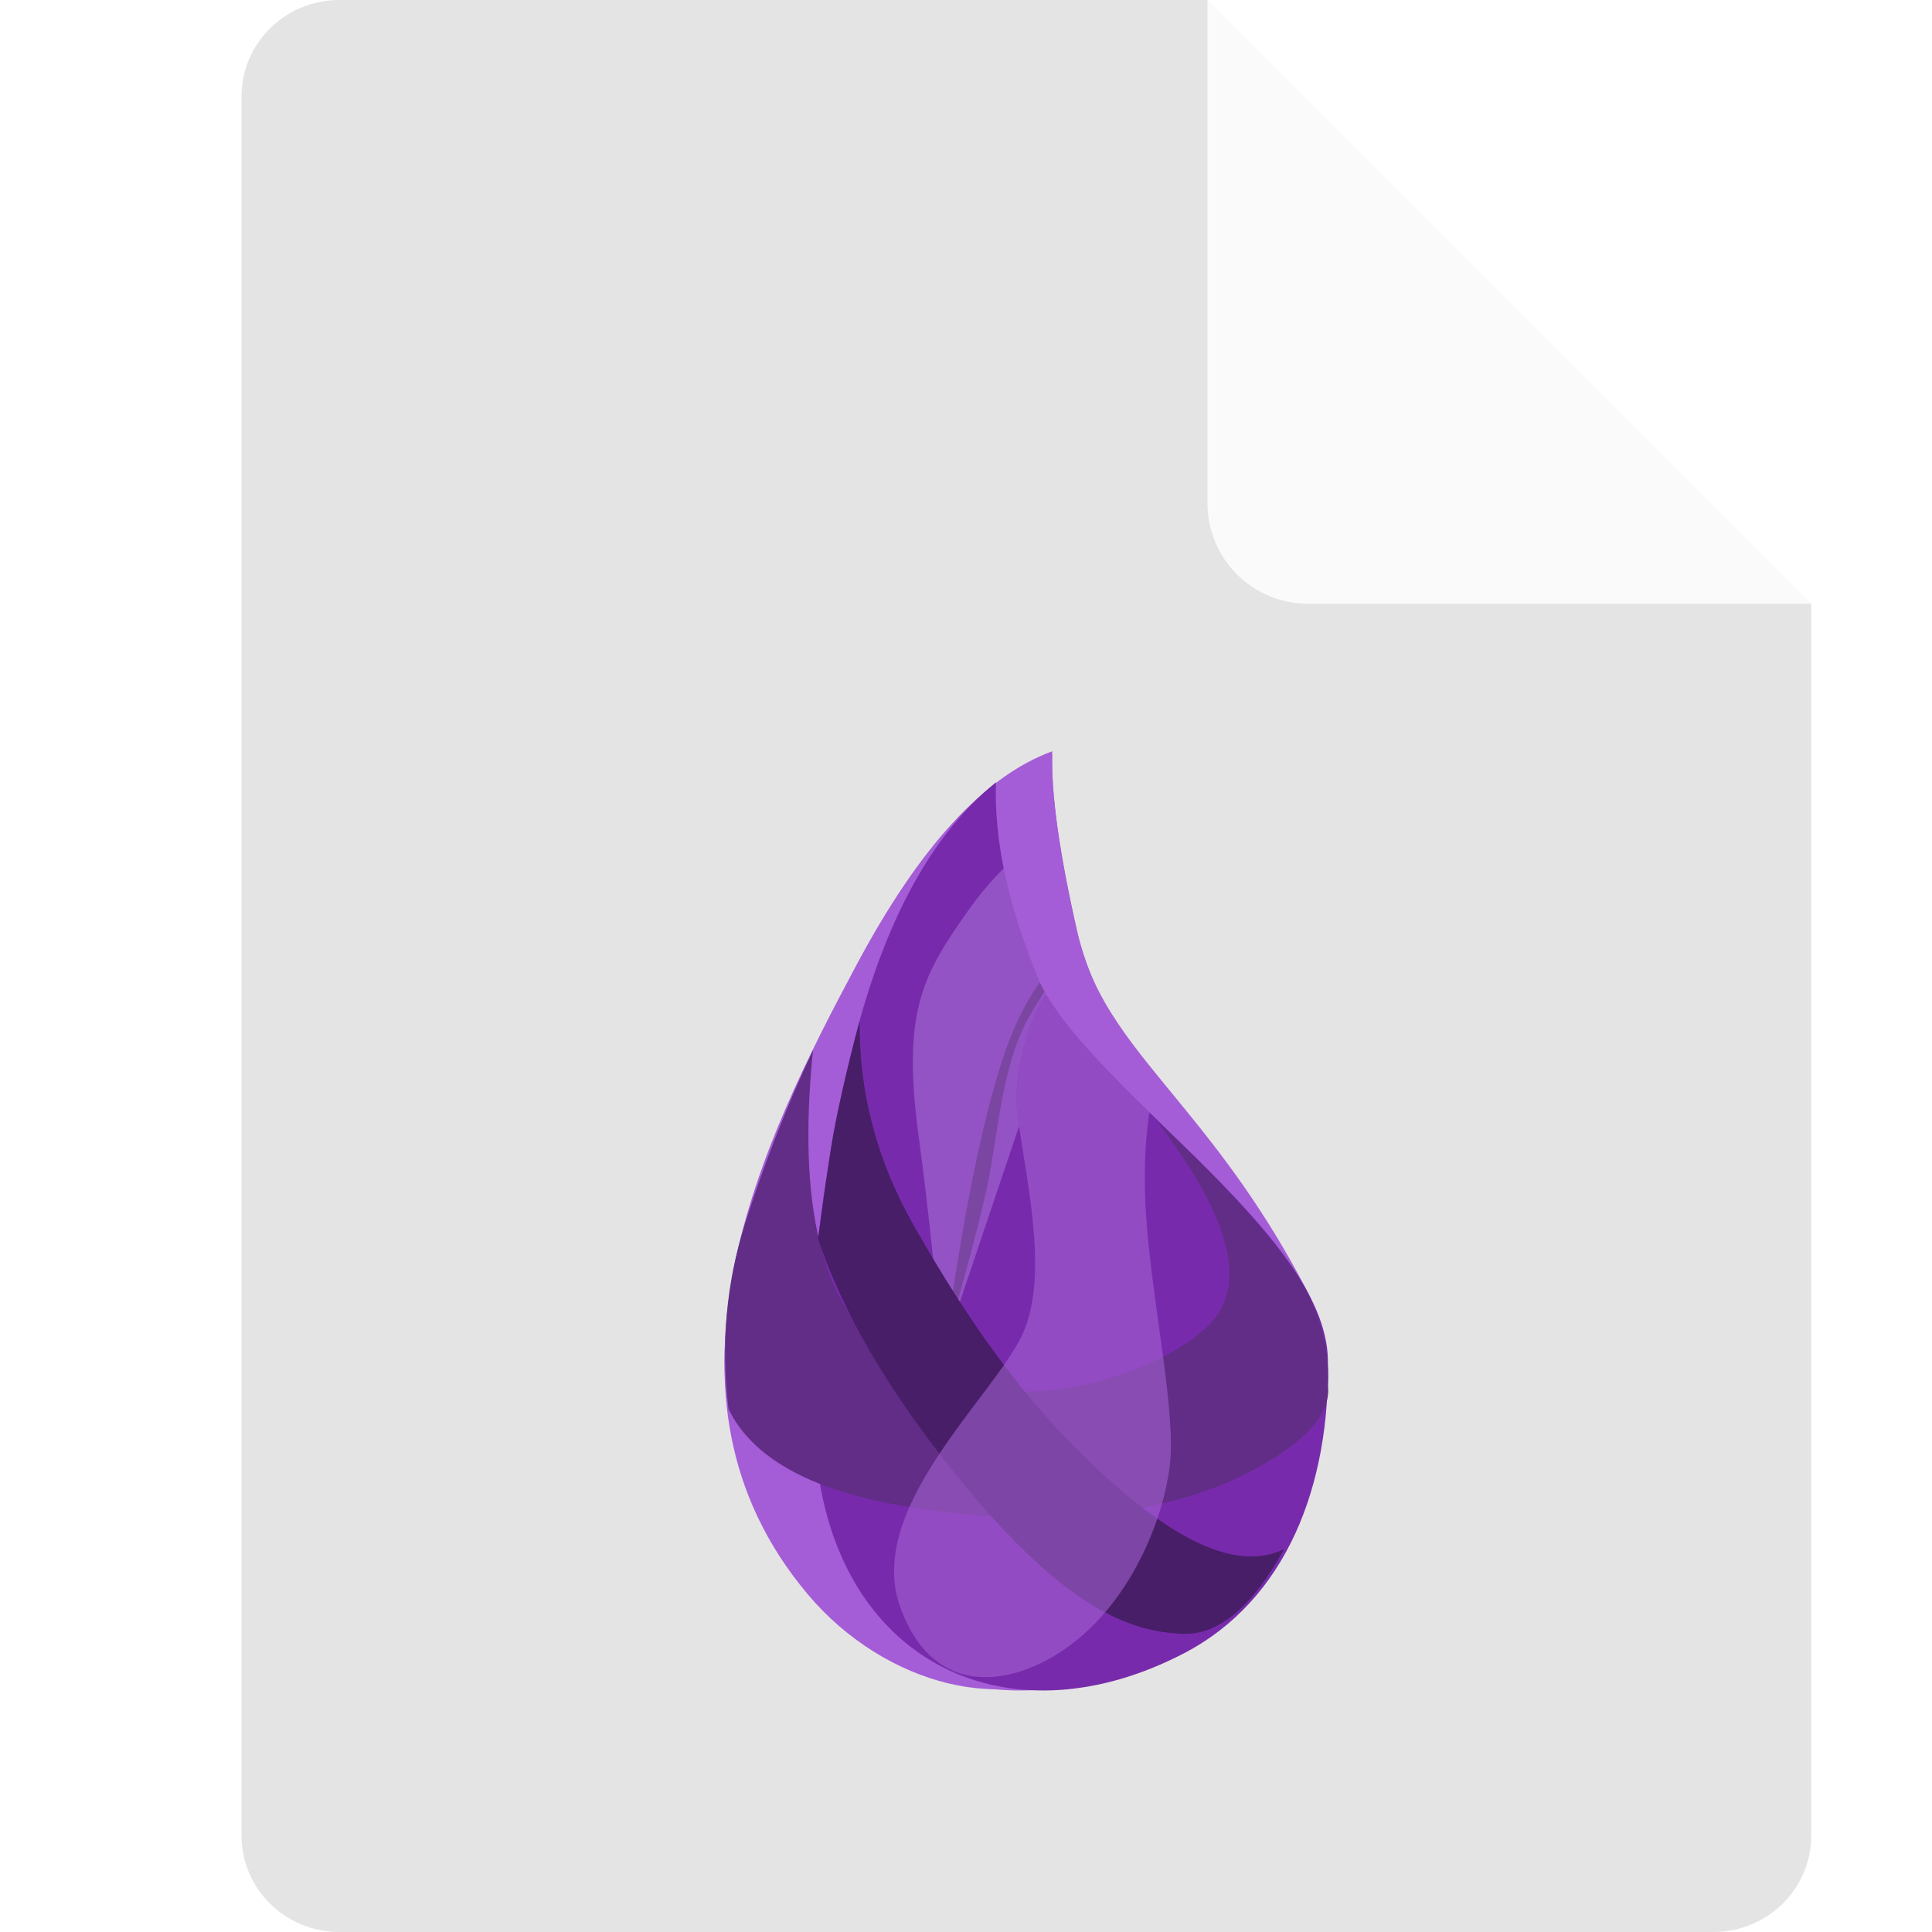
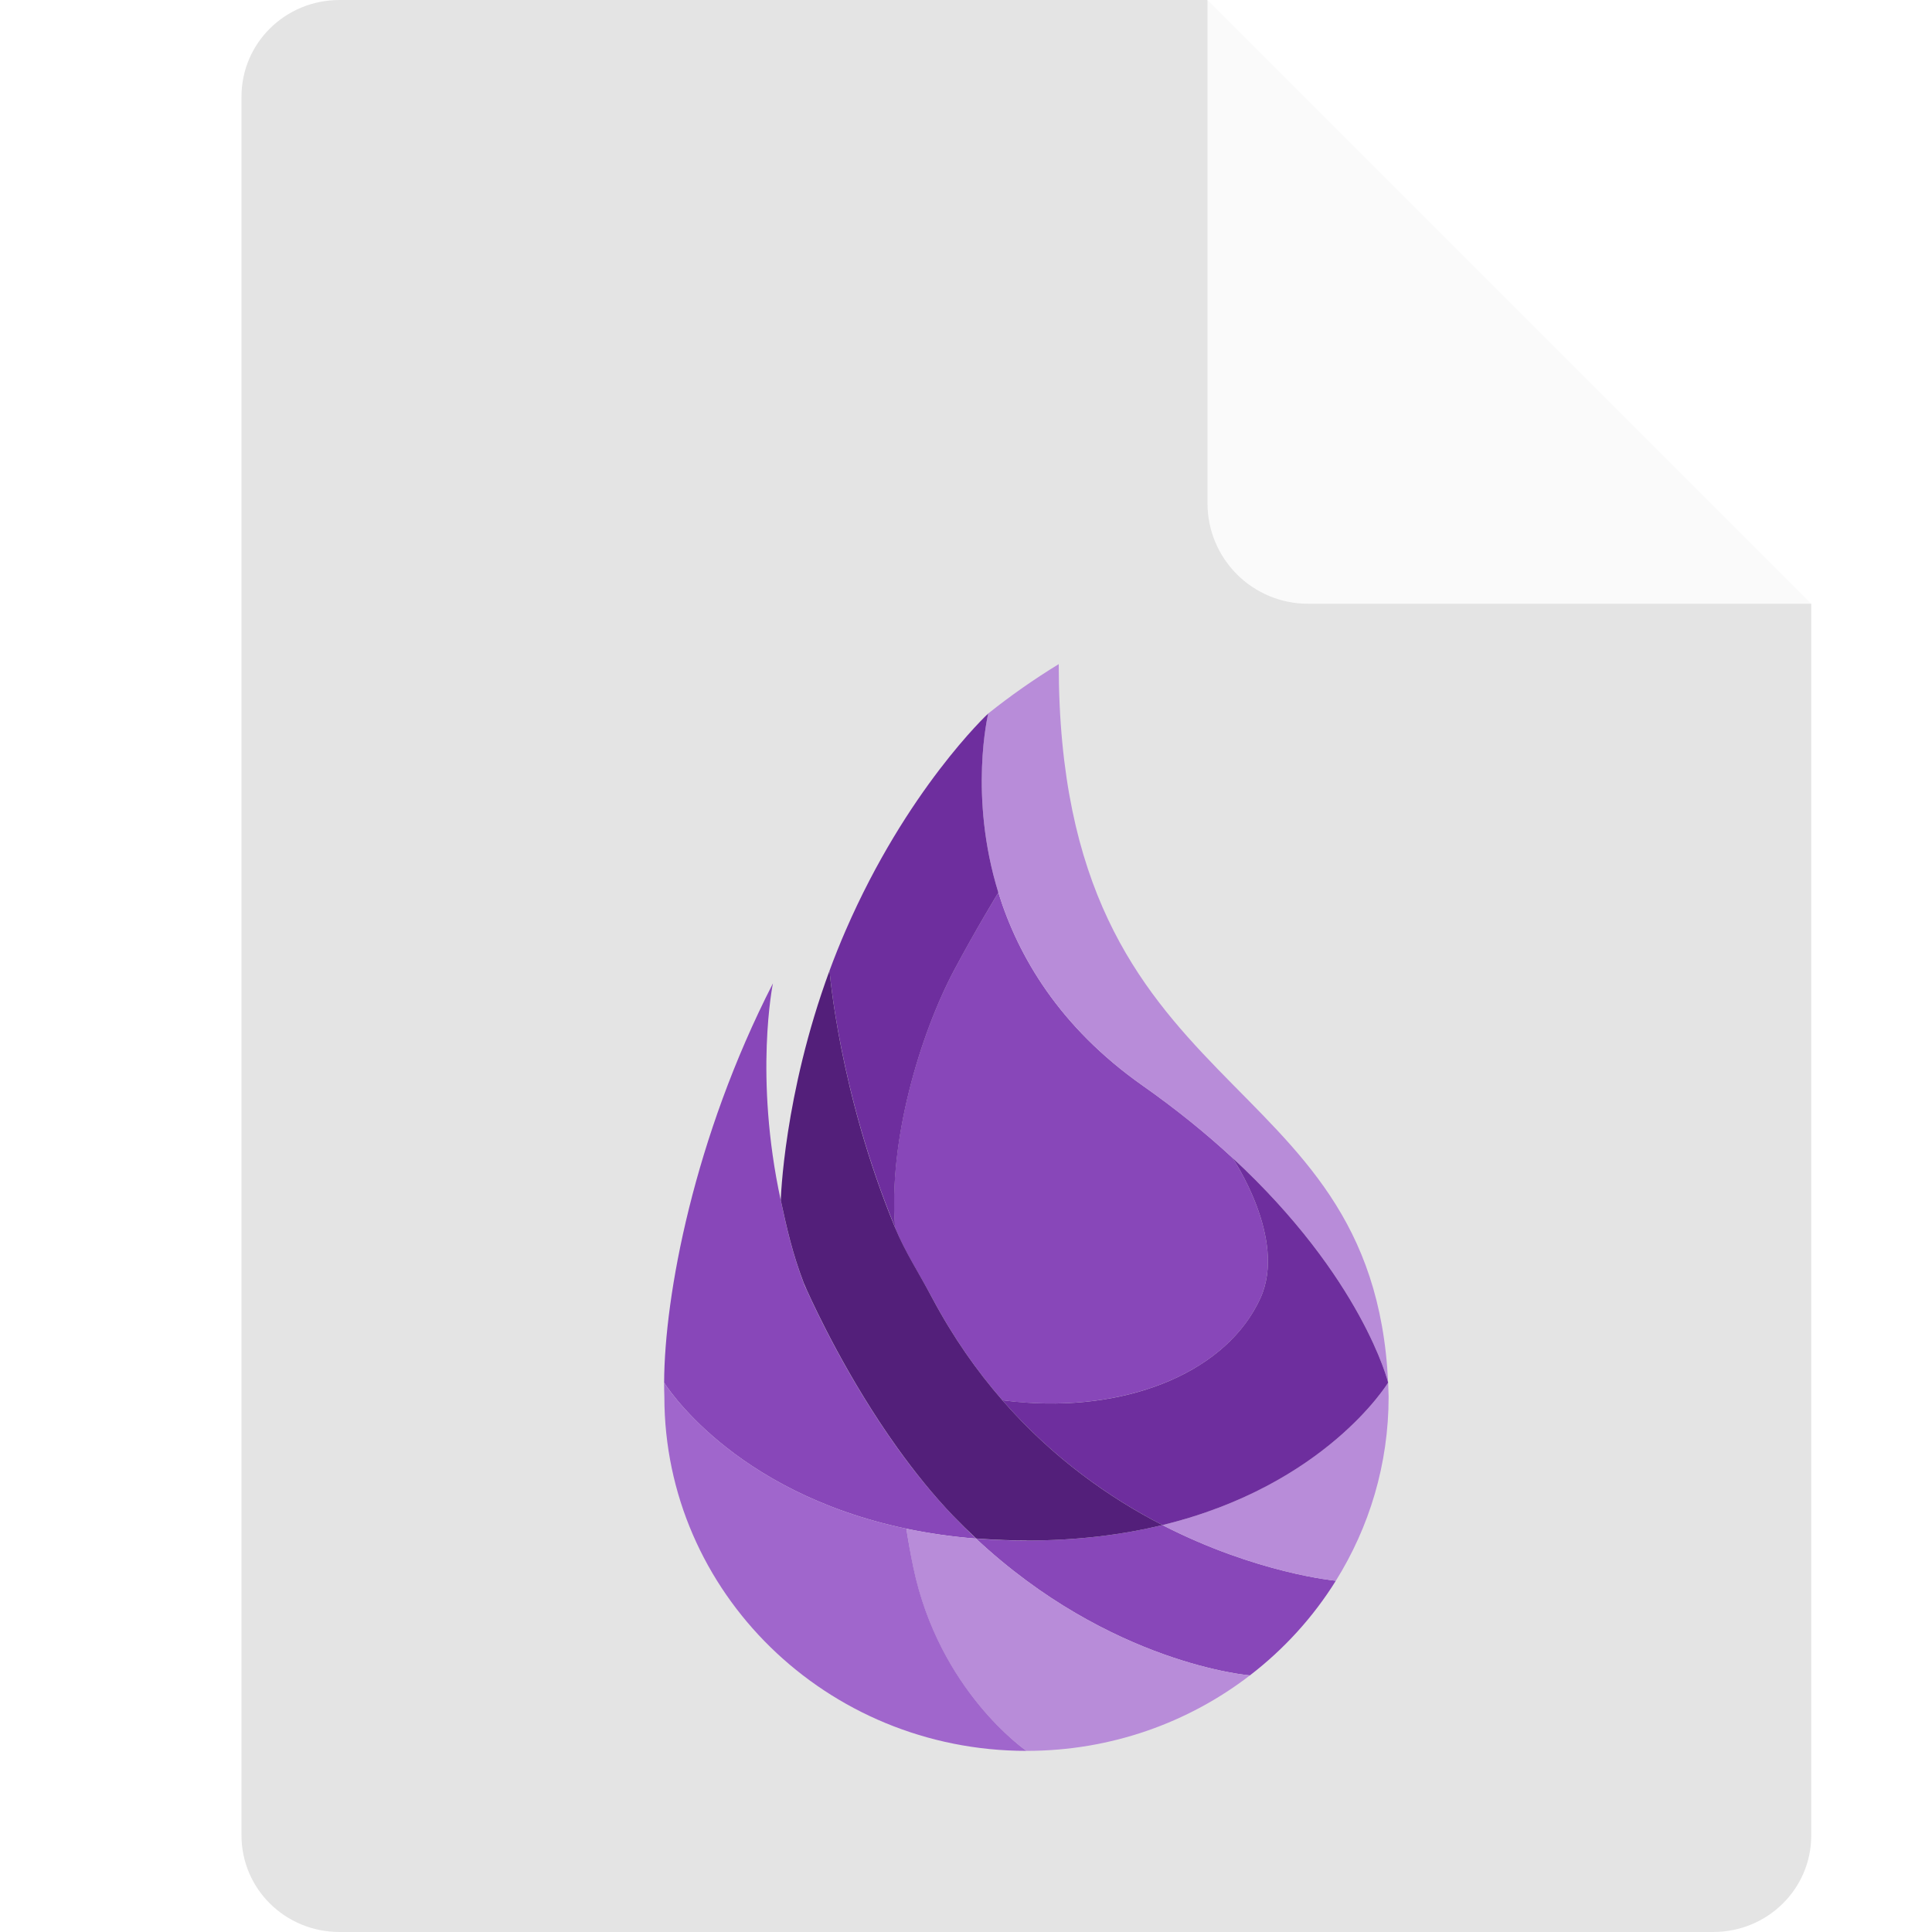
<svg xmlns="http://www.w3.org/2000/svg" width="16" height="16" version="1.1">
  <path style="fill:#e4e4e4" d="M 2.812,0 C 2.362,0 2,0.357 2,0.8 V 15.2 C 2,15.643 2.362,16 2.812,16 h 11.375 C 14.638,16 15,15.643 15,15.2 V 5 L 11,4 10,0 Z" />
  <path style="fill:#fafafa" d="M 15,5 10,0 V 4.167 C 10,4.628 10.372,5 10.833,5 Z" />
-   <path style="fill:#a55dd7" d="M 8.715,6.242 C 8.154,6.442 7.614,7.027 7.092,7.996 6.311,9.449 5.301,11.514 6.691,13.15 7.334,13.906 8.397,14.352 9.791,13.645 10.911,13.077 11.222,11.447 10.82,10.681 10.471,10.015 10.119,9.56 9.812,9.184 9.391,8.667 9.054,8.298 8.924,7.731 8.774,7.078 8.704,6.581 8.714,6.242 Z" />
-   <path style="fill:#a55cd7" d="M 8.714,6.222 C 8.151,6.427 7.61,7.018 7.092,7.995 6.314,9.461 5.299,11.551 6.69,13.204 7.334,13.969 8.383,14.216 8.965,13.762 9.344,13.467 9.602,13.185 9.751,12.591 9.916,11.93 9.789,11.04 9.702,10.631 10.052,9.345 9.166,8.734 8.924,7.727 8.773,7.067 8.703,6.565 8.714,6.222 Z" />
-   <path style="fill:#772bac" d="M 8.248,6.479 C 7.723,6.902 7.333,7.611 7.078,8.606 6.695,10.098 6.653,11.475 6.788,12.275 7.05,13.827 8.408,14.416 9.801,13.694 10.659,13.249 11.016,12.295 10.997,11.259 10.977,10.187 8.944,8.971 8.584,8.076 8.344,7.48 8.232,6.947 8.248,6.479 Z" />
-   <path style="opacity:0.559;fill:#ab73d6" d="M 8.313,7.191 C 8.209,7.293 8.107,7.414 8.008,7.555 7.651,8.064 7.47,8.369 7.604,9.378 7.694,10.05 7.758,10.668 7.797,11.233 L 8.44,9.325 c -0.007,-0.049 -0.014,-0.098 -0.018,-0.141 C 8.392,8.88 8.532,8.383 8.666,8.238 8.633,8.183 8.605,8.129 8.584,8.076 8.458,7.763 8.369,7.468 8.313,7.191 Z" />
-   <path style="fill:#622d87" d="M 9.577,9.278 C 10.206,10.1 10.344,10.672 9.989,10.995 9.457,11.479 8.155,11.795 7.346,11.209 6.806,10.819 6.602,9.982 6.733,8.698 A 11.31,11.53 0 0 0 6.168,10.14 c -0.154,0.487 -0.199,0.996 -0.135,1.528 0.193,0.398 0.662,0.664 1.407,0.797 1.118,0.2 2.176,0.101 2.886,-0.263 0.473,-0.243 0.697,-0.485 0.672,-0.726 0.017,-0.356 -0.091,-0.695 -0.323,-1.017 C 10.442,10.136 10.077,9.743 9.577,9.277 Z" />
-   <path style="fill:#6f3f91;fill-opacity:0.658" d="M 8.611,8.137 C 8.474,8.326 8.359,8.576 8.266,8.888 8.105,9.426 7.959,10.178 7.826,11.144 8.003,10.53 8.121,10.084 8.179,9.809 8.266,9.395 8.296,8.81 8.527,8.413 8.569,8.341 8.61,8.274 8.65,8.211 8.636,8.186 8.623,8.161 8.611,8.137 Z" />
-   <path style="fill:#481e68" d="m 7.119,8.456 c -0.005,0.594 0.144,1.158 0.449,1.694 0.457,0.803 0.991,1.596 1.79,2.254 0.533,0.439 0.958,0.58 1.276,0.425 -0.261,0.477 -0.54,0.711 -0.834,0.702 C 9.359,13.516 8.82,13.319 7.956,12.261 7.38,11.556 6.986,10.889 6.774,10.26 6.808,10.01 6.844,9.762 6.881,9.514 6.919,9.267 6.998,8.914 7.119,8.456 Z" />
-   <path style="opacity:0.532;fill:#ab67d9" d="M 8.665,8.239 C 8.531,8.385 8.392,8.88 8.422,9.184 8.471,9.668 8.704,10.529 8.47,11.045 8.237,11.56 7.158,12.491 7.456,13.311 7.754,14.131 8.479,13.947 8.934,13.569 9.389,13.191 9.633,12.576 9.687,12.144 9.741,11.712 9.558,10.881 9.498,10.157 9.469,9.805 9.476,9.49 9.519,9.211 9.165,8.867 8.84,8.538 8.665,8.239 Z" />
+   <path style="fill:#8847b9" d="m 8.268,7.392 c 0,0 -0.194,0.316 -0.369,0.647 -0.282,0.533 -0.544,1.411 -0.487,2.127 0.088,0.214 0.189,0.361 0.308,0.583 0.173,0.325 0.37,0.605 0.581,0.847 0.067,0.009 0.134,0.016 0.2,0.02 0.871,0.06 1.665,-0.263 1.938,-0.867 C 10.662,10.257 10.206,9.588 10.206,9.588 9.993,9.391 9.747,9.19 9.461,8.989 8.775,8.506 8.432,7.921 8.268,7.392 Z M 6.401,8.144 C 5.747,9.421 5.503,10.729 5.5,11.45 c 0,0 0.552,0.905 2.006,1.21 A 4.5,4.408 0 0 0 8.083,12.742 4.95,4.849 0 0 1 7.895,12.555 C 7.725,12.378 7.568,12.183 7.428,11.987 7.026,11.425 6.759,10.858 6.68,10.682 6.663,10.648 6.656,10.627 6.656,10.627 6.56,10.373 6.516,10.174 6.466,9.941 6.243,8.913 6.401,8.144 6.401,8.144 Z M 8.083,12.742 c 1.113,1.041 2.268,1.133 2.268,1.133 a 3.011,2.95 0 0 0 0.712,-0.784 c 0,0 -0.655,-0.06 -1.436,-0.461 -0.325,0.079 -0.699,0.128 -1.126,0.128 A 5.175,5.069 0 0 1 8.083,12.742 Z" />
+   <path style="fill:#b88cd9" d="M 8.768,5.5 A 5.7,5.584 0 0 0 8.184,5.909 c 0,0 -0.165,0.678 0.084,1.483 0.164,0.529 0.507,1.114 1.193,1.597 0.285,0.201 0.532,0.403 0.745,0.599 1.077,0.995 1.29,1.862 1.29,1.862 C 11.369,8.754 8.768,9.206 8.768,5.5 Z m 2.728,5.95 c 0,0 -0.515,0.85 -1.869,1.18 0.781,0.402 1.436,0.461 1.436,0.461 C 11.34,12.647 11.5,12.126 11.5,11.567 a 4.5,4.408 0 0 0 -0.004,-0.117 z m -3.99,1.21 c 0.017,0.113 0.036,0.219 0.056,0.316 0.214,1.032 0.939,1.524 0.939,1.524 0.698,0 1.34,-0.233 1.85,-0.625 0,0 -1.154,-0.092 -2.268,-1.133 a 4.5,4.408 0 0 1 -0.577,-0.082 z" />
+   <path style="fill:#6e2e9e" d="m 8.184,5.909 c -0.007,0.006 -0.675,0.632 -1.18,1.795 A 6.525,6.392 0 0 0 6.87,8.038 c 0,0 0.079,1.003 0.543,2.127 C 7.356,9.449 7.618,8.571 7.9,8.038 8.075,7.708 8.268,7.392 8.268,7.392 8.02,6.59 8.183,5.915 8.184,5.909 Z M 10.206,9.588 c 0,0 0.456,0.669 0.233,1.161 -0.274,0.604 -1.067,0.928 -1.938,0.867 a 3,2.939 0 0 1 -0.2,-0.02 c 0.42,0.482 0.893,0.811 1.326,1.034 1.354,-0.329 1.869,-1.18 1.869,-1.18 0,0 -0.213,-0.867 -1.29,-1.862 z" />
+   <path fill="#a066cc" d="m 5.502,11.567 c 0,1.62 1.343,2.933 2.999,2.933 0,0 -0.724,-0.493 -0.938,-1.524 A 6.412,6.282 0 0 1 7.506,12.66 C 6.053,12.355 5.5,11.45 5.5,11.45 a 3,2.939 0 0 0 0.002,0.117" />
+   <path fill="#531f7a" d="m 8.501,12.758 c 0.427,0 0.801,-0.049 1.126,-0.128 C 9.193,12.407 8.721,12.078 8.301,11.596 8.09,11.354 7.893,11.074 7.72,10.749 7.602,10.526 7.501,10.379 7.412,10.165 6.948,9.042 6.87,8.038 6.87,8.038 6.49,9.069 6.466,9.94 6.466,9.94 c 0.051,0.234 0.094,0.432 0.191,0.687 0,0 0.008,0.019 0.024,0.055 0.079,0.175 0.346,0.743 0.748,1.305 0.14,0.196 0.296,0.391 0.466,0.568 a 4.95,4.849 0 0 0 0.189,0.186 q 0.029,0.002 0.059,0.004 c 0.115,0.008 0.234,0.012 0.358,0.012" />
</svg>
